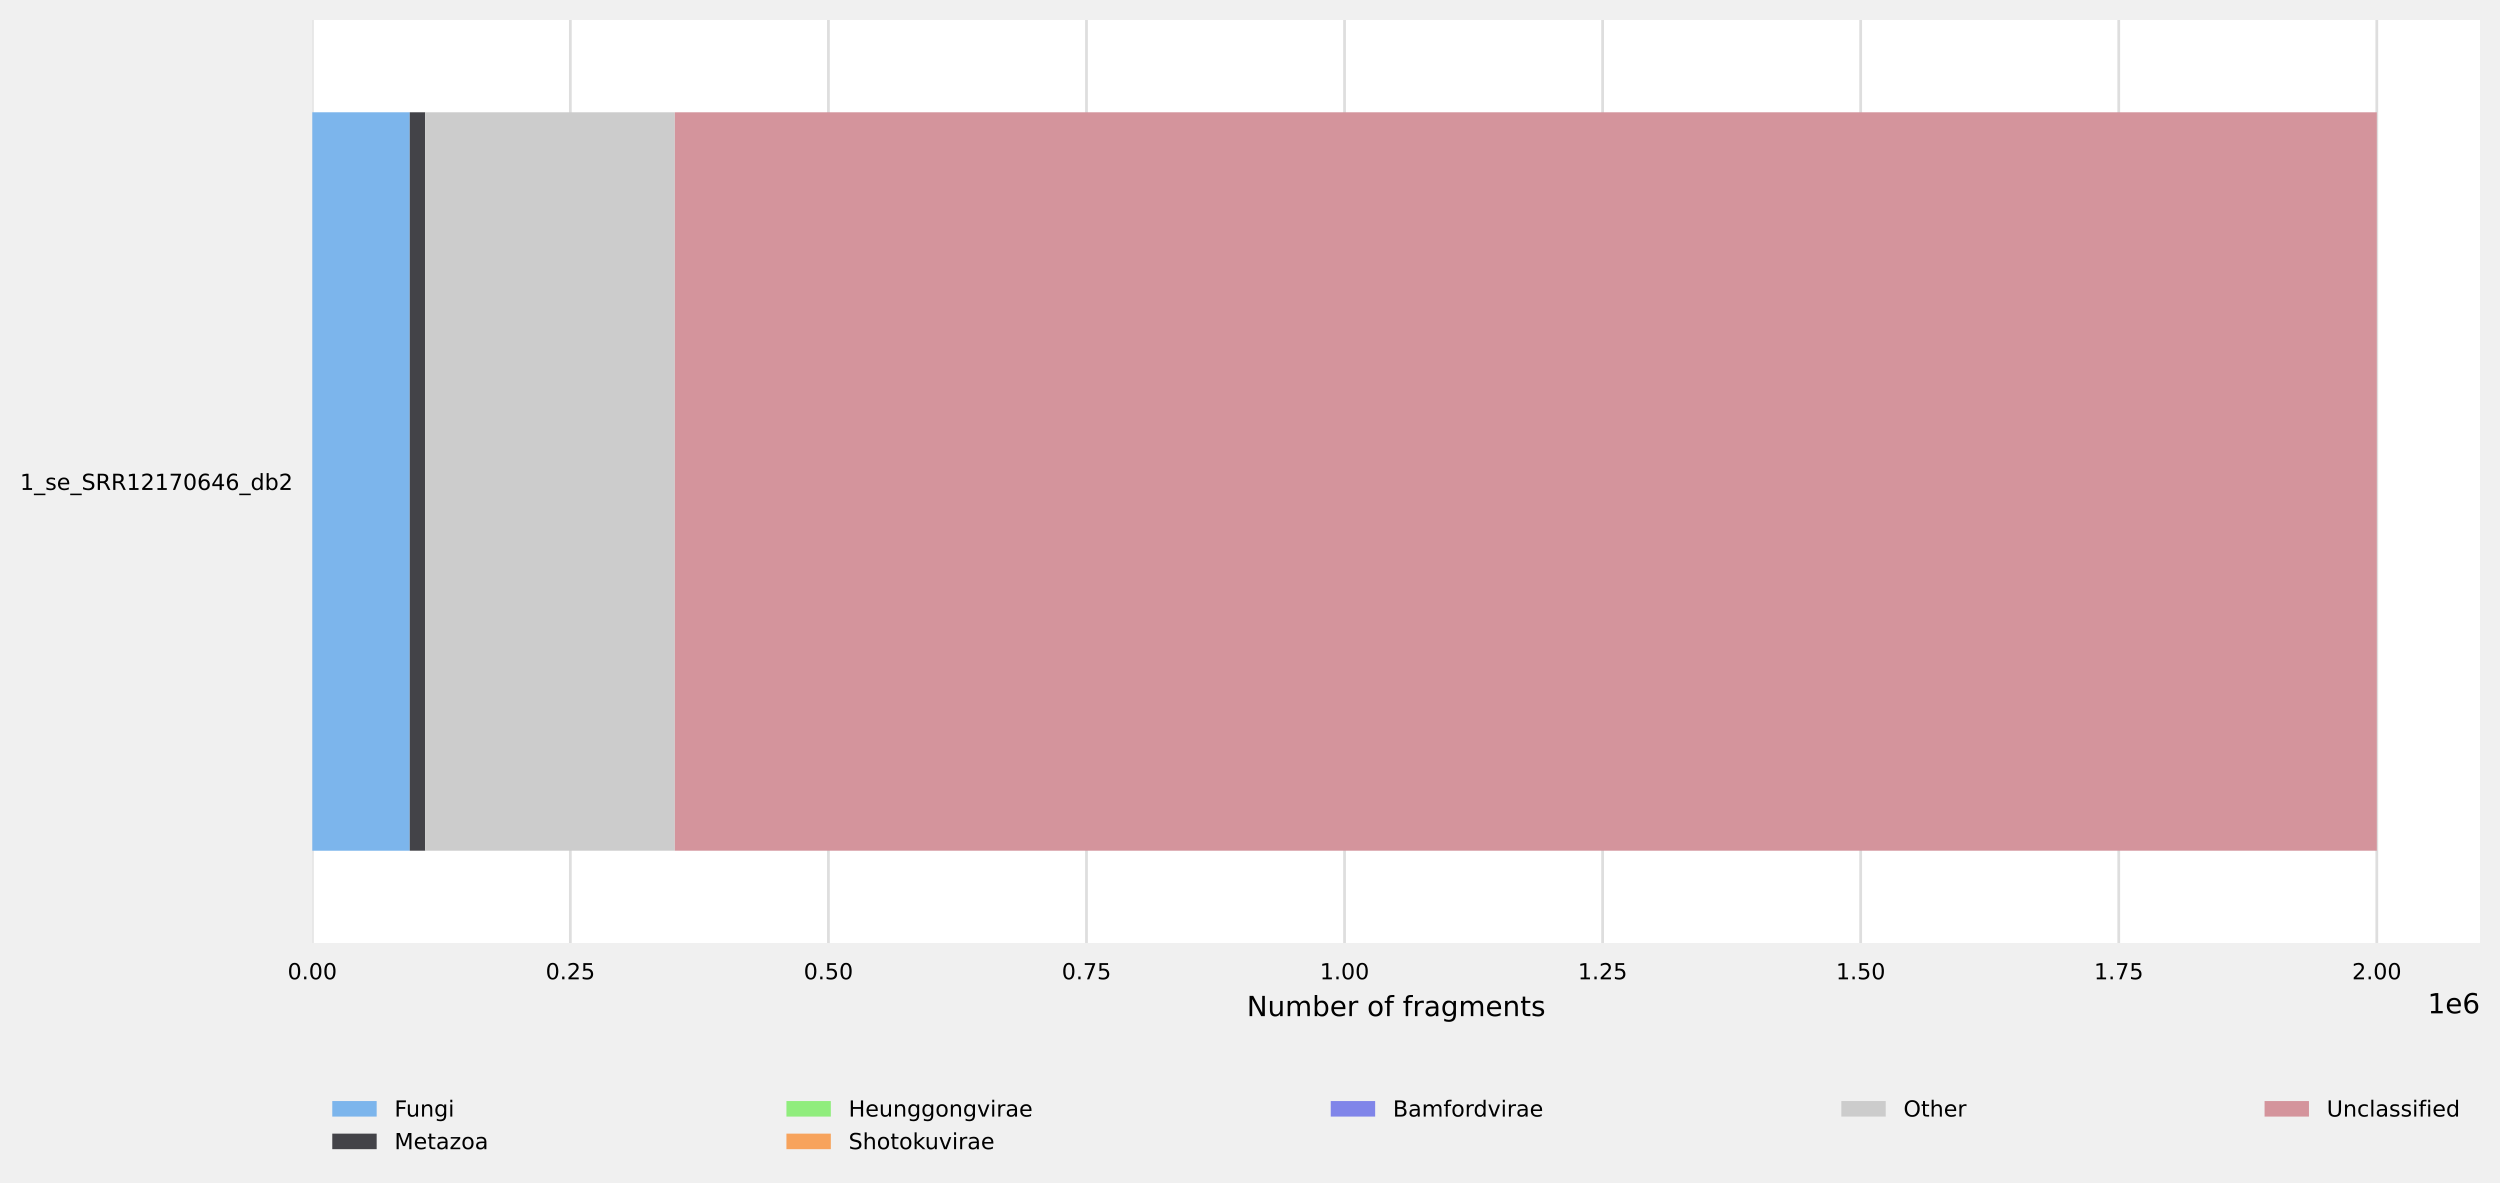
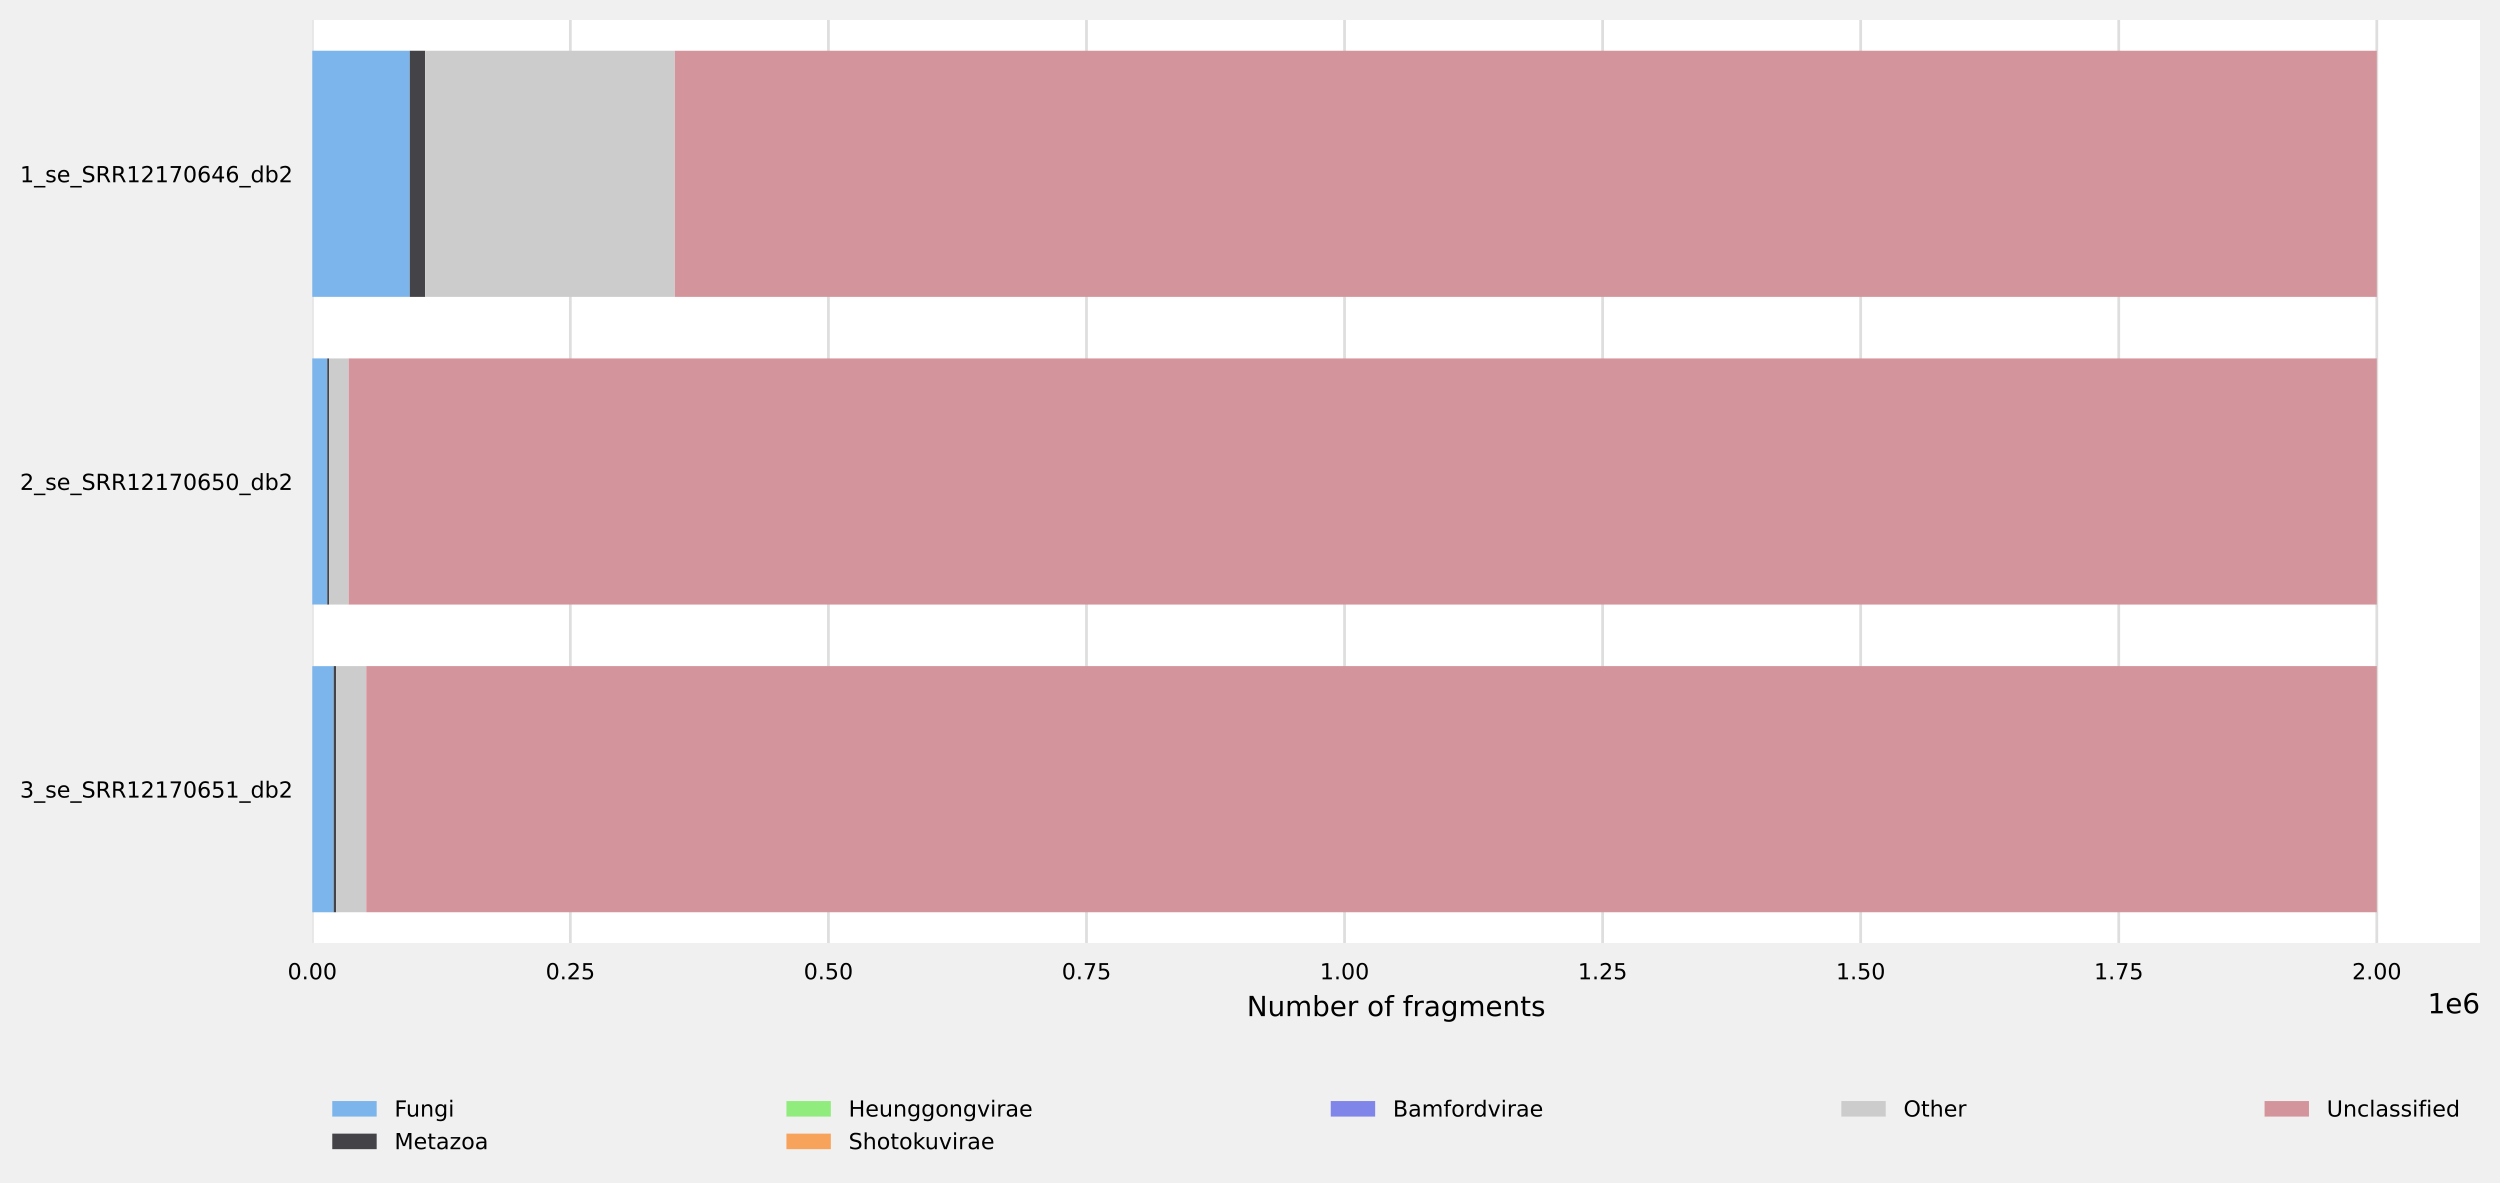
<svg xmlns="http://www.w3.org/2000/svg" xmlns:xlink="http://www.w3.org/1999/xlink" width="900.944pt" height="426.2pt" viewBox="0 0 900.944 426.2" version="1.1">
  <defs>
    <style type="text/css">*{stroke-linejoin: round; stroke-linecap: butt}</style>
  </defs>
  <g id="figure_1">
    <g id="axes_1">
      <g id="patch_1">
        <path d="M 112.544 339.84  L 893.744 339.84  L 893.744 7.2  L 112.544 7.2  z " style="fill: #ffffff" />
      </g>
      <g id="matplotlib.axis_1">
        <g id="xtick_1">
          <g id="line2d_1">
-             <path d="M 112.544 339.84  L 112.544 7.2  " clip-path="url(#p4b9bb2424e)" style="fill: none; stroke: #dedede; stroke-linecap: square" />
+             <path d="M 112.544 339.84  L 112.544 7.2  " clip-path="url(#pb748a7ab0c)" style="fill: none; stroke: #dedede; stroke-linecap: square" />
          </g>
          <g id="text_1">
            <g transform="translate(103.6375 352.9187) scale(0.08 -0.08)">
              <defs>
                <path id="DejaVuSans-30" d="M 2034 4250  Q 1547 4250 1301 3770  Q 1056 3291 1056 2328  Q 1056 1369 1301 889  Q 1547 409 2034 409  Q 2525 409 2770 889  Q 3016 1369 3016 2328  Q 3016 3291 2770 3770  Q 2525 4250 2034 4250  z M 2034 4750  Q 2819 4750 3233 4129  Q 3647 3509 3647 2328  Q 3647 1150 3233 529  Q 2819 -91 2034 -91  Q 1250 -91 836 529  Q 422 1150 422 2328  Q 422 3509 836 4129  Q 1250 4750 2034 4750  z " transform="scale(0.015625)" />
                <path id="DejaVuSans-2e" d="M 684 794  L 1344 794  L 1344 0  L 684 0  L 684 794  z " transform="scale(0.015625)" />
              </defs>
              <use xlink:href="#DejaVuSans-30" />
              <use xlink:href="#DejaVuSans-2e" x="63.623" />
              <use xlink:href="#DejaVuSans-30" x="95.41" />
              <use xlink:href="#DejaVuSans-30" x="159.033" />
            </g>
          </g>
        </g>
        <g id="xtick_2">
          <g id="line2d_2">
-             <path d="M 205.544 339.84  L 205.544 7.2  " clip-path="url(#p4b9bb2424e)" style="fill: none; stroke: #dedede; stroke-linecap: square" />
+             <path d="M 205.544 339.84  L 205.544 7.2  " clip-path="url(#pb748a7ab0c)" style="fill: none; stroke: #dedede; stroke-linecap: square" />
          </g>
          <g id="text_2">
            <g transform="translate(196.6375 352.9187) scale(0.08 -0.08)">
              <defs>
                <path id="DejaVuSans-32" d="M 1228 531  L 3431 531  L 3431 0  L 469 0  L 469 531  Q 828 903 1448 1529  Q 2069 2156 2228 2338  Q 2531 2678 2651 2914  Q 2772 3150 2772 3378  Q 2772 3750 2511 3984  Q 2250 4219 1831 4219  Q 1534 4219 1204 4116  Q 875 4013 500 3803  L 500 4441  Q 881 4594 1212 4672  Q 1544 4750 1819 4750  Q 2544 4750 2975 4387  Q 3406 4025 3406 3419  Q 3406 3131 3298 2873  Q 3191 2616 2906 2266  Q 2828 2175 2409 1742  Q 1991 1309 1228 531  z " transform="scale(0.015625)" />
                <path id="DejaVuSans-35" d="M 691 4666  L 3169 4666  L 3169 4134  L 1269 4134  L 1269 2991  Q 1406 3038 1543 3061  Q 1681 3084 1819 3084  Q 2600 3084 3056 2656  Q 3513 2228 3513 1497  Q 3513 744 3044 326  Q 2575 -91 1722 -91  Q 1428 -91 1123 -41  Q 819 9 494 109  L 494 744  Q 775 591 1075 516  Q 1375 441 1709 441  Q 2250 441 2565 725  Q 2881 1009 2881 1497  Q 2881 1984 2565 2268  Q 2250 2553 1709 2553  Q 1456 2553 1204 2497  Q 953 2441 691 2322  L 691 4666  z " transform="scale(0.015625)" />
              </defs>
              <use xlink:href="#DejaVuSans-30" />
              <use xlink:href="#DejaVuSans-2e" x="63.623" />
              <use xlink:href="#DejaVuSans-32" x="95.41" />
              <use xlink:href="#DejaVuSans-35" x="159.033" />
            </g>
          </g>
        </g>
        <g id="xtick_3">
          <g id="line2d_3">
-             <path d="M 298.544 339.84  L 298.544 7.2  " clip-path="url(#p4b9bb2424e)" style="fill: none; stroke: #dedede; stroke-linecap: square" />
+             <path d="M 298.544 339.84  L 298.544 7.2  " clip-path="url(#pb748a7ab0c)" style="fill: none; stroke: #dedede; stroke-linecap: square" />
          </g>
          <g id="text_3">
            <g transform="translate(289.6375 352.9187) scale(0.08 -0.08)">
              <use xlink:href="#DejaVuSans-30" />
              <use xlink:href="#DejaVuSans-2e" x="63.623" />
              <use xlink:href="#DejaVuSans-35" x="95.41" />
              <use xlink:href="#DejaVuSans-30" x="159.033" />
            </g>
          </g>
        </g>
        <g id="xtick_4">
          <g id="line2d_4">
-             <path d="M 391.544 339.84  L 391.544 7.2  " clip-path="url(#p4b9bb2424e)" style="fill: none; stroke: #dedede; stroke-linecap: square" />
+             <path d="M 391.544 339.84  L 391.544 7.2  " clip-path="url(#pb748a7ab0c)" style="fill: none; stroke: #dedede; stroke-linecap: square" />
          </g>
          <g id="text_4">
            <g transform="translate(382.6375 352.9187) scale(0.08 -0.08)">
              <defs>
                <path id="DejaVuSans-37" d="M 525 4666  L 3525 4666  L 3525 4397  L 1831 0  L 1172 0  L 2766 4134  L 525 4134  L 525 4666  z " transform="scale(0.015625)" />
              </defs>
              <use xlink:href="#DejaVuSans-30" />
              <use xlink:href="#DejaVuSans-2e" x="63.623" />
              <use xlink:href="#DejaVuSans-37" x="95.41" />
              <use xlink:href="#DejaVuSans-35" x="159.033" />
            </g>
          </g>
        </g>
        <g id="xtick_5">
          <g id="line2d_5">
-             <path d="M 484.544 339.84  L 484.544 7.2  " clip-path="url(#p4b9bb2424e)" style="fill: none; stroke: #dedede; stroke-linecap: square" />
+             <path d="M 484.544 339.84  L 484.544 7.2  " clip-path="url(#pb748a7ab0c)" style="fill: none; stroke: #dedede; stroke-linecap: square" />
          </g>
          <g id="text_5">
            <g transform="translate(475.6375 352.9187) scale(0.08 -0.08)">
              <defs>
                <path id="DejaVuSans-31" d="M 794 531  L 1825 531  L 1825 4091  L 703 3866  L 703 4441  L 1819 4666  L 2450 4666  L 2450 531  L 3481 531  L 3481 0  L 794 0  L 794 531  z " transform="scale(0.015625)" />
              </defs>
              <use xlink:href="#DejaVuSans-31" />
              <use xlink:href="#DejaVuSans-2e" x="63.623" />
              <use xlink:href="#DejaVuSans-30" x="95.41" />
              <use xlink:href="#DejaVuSans-30" x="159.033" />
            </g>
          </g>
        </g>
        <g id="xtick_6">
          <g id="line2d_6">
-             <path d="M 577.544 339.84  L 577.544 7.2  " clip-path="url(#p4b9bb2424e)" style="fill: none; stroke: #dedede; stroke-linecap: square" />
+             <path d="M 577.544 339.84  L 577.544 7.2  " clip-path="url(#pb748a7ab0c)" style="fill: none; stroke: #dedede; stroke-linecap: square" />
          </g>
          <g id="text_6">
            <g transform="translate(568.6375 352.9187) scale(0.08 -0.08)">
              <use xlink:href="#DejaVuSans-31" />
              <use xlink:href="#DejaVuSans-2e" x="63.623" />
              <use xlink:href="#DejaVuSans-32" x="95.41" />
              <use xlink:href="#DejaVuSans-35" x="159.033" />
            </g>
          </g>
        </g>
        <g id="xtick_7">
          <g id="line2d_7">
-             <path d="M 670.544 339.84  L 670.544 7.2  " clip-path="url(#p4b9bb2424e)" style="fill: none; stroke: #dedede; stroke-linecap: square" />
+             <path d="M 670.544 339.84  L 670.544 7.2  " clip-path="url(#pb748a7ab0c)" style="fill: none; stroke: #dedede; stroke-linecap: square" />
          </g>
          <g id="text_7">
            <g transform="translate(661.6375 352.9187) scale(0.08 -0.08)">
              <use xlink:href="#DejaVuSans-31" />
              <use xlink:href="#DejaVuSans-2e" x="63.623" />
              <use xlink:href="#DejaVuSans-35" x="95.41" />
              <use xlink:href="#DejaVuSans-30" x="159.033" />
            </g>
          </g>
        </g>
        <g id="xtick_8">
          <g id="line2d_8">
-             <path d="M 763.544 339.84  L 763.544 7.2  " clip-path="url(#p4b9bb2424e)" style="fill: none; stroke: #dedede; stroke-linecap: square" />
+             <path d="M 763.544 339.84  L 763.544 7.2  " clip-path="url(#pb748a7ab0c)" style="fill: none; stroke: #dedede; stroke-linecap: square" />
          </g>
          <g id="text_8">
            <g transform="translate(754.6375 352.9187) scale(0.08 -0.08)">
              <use xlink:href="#DejaVuSans-31" />
              <use xlink:href="#DejaVuSans-2e" x="63.623" />
              <use xlink:href="#DejaVuSans-37" x="95.41" />
              <use xlink:href="#DejaVuSans-35" x="159.033" />
            </g>
          </g>
        </g>
        <g id="xtick_9">
          <g id="line2d_9">
-             <path d="M 856.544 339.84  L 856.544 7.2  " clip-path="url(#p4b9bb2424e)" style="fill: none; stroke: #dedede; stroke-linecap: square" />
+             <path d="M 856.544 339.84  L 856.544 7.2  " clip-path="url(#pb748a7ab0c)" style="fill: none; stroke: #dedede; stroke-linecap: square" />
          </g>
          <g id="text_9">
            <g transform="translate(847.6375 352.9187) scale(0.08 -0.08)">
              <use xlink:href="#DejaVuSans-32" />
              <use xlink:href="#DejaVuSans-2e" x="63.623" />
              <use xlink:href="#DejaVuSans-30" x="95.41" />
              <use xlink:href="#DejaVuSans-30" x="159.033" />
            </g>
          </g>
        </g>
        <g id="text_10">
          <g transform="translate(449.3258 366.1809) scale(0.1 -0.1)">
            <defs>
              <path id="DejaVuSans-4e" d="M 628 4666  L 1478 4666  L 3547 763  L 3547 4666  L 4159 4666  L 4159 0  L 3309 0  L 1241 3903  L 1241 0  L 628 0  L 628 4666  z " transform="scale(0.015625)" />
              <path id="DejaVuSans-75" d="M 544 1381  L 544 3500  L 1119 3500  L 1119 1403  Q 1119 906 1312 657  Q 1506 409 1894 409  Q 2359 409 2629 706  Q 2900 1003 2900 1516  L 2900 3500  L 3475 3500  L 3475 0  L 2900 0  L 2900 538  Q 2691 219 2414 64  Q 2138 -91 1772 -91  Q 1169 -91 856 284  Q 544 659 544 1381  z M 1991 3584  L 1991 3584  z " transform="scale(0.015625)" />
              <path id="DejaVuSans-6d" d="M 3328 2828  Q 3544 3216 3844 3400  Q 4144 3584 4550 3584  Q 5097 3584 5394 3201  Q 5691 2819 5691 2113  L 5691 0  L 5113 0  L 5113 2094  Q 5113 2597 4934 2840  Q 4756 3084 4391 3084  Q 3944 3084 3684 2787  Q 3425 2491 3425 1978  L 3425 0  L 2847 0  L 2847 2094  Q 2847 2600 2669 2842  Q 2491 3084 2119 3084  Q 1678 3084 1418 2786  Q 1159 2488 1159 1978  L 1159 0  L 581 0  L 581 3500  L 1159 3500  L 1159 2956  Q 1356 3278 1631 3431  Q 1906 3584 2284 3584  Q 2666 3584 2933 3390  Q 3200 3197 3328 2828  z " transform="scale(0.015625)" />
              <path id="DejaVuSans-62" d="M 3116 1747  Q 3116 2381 2855 2742  Q 2594 3103 2138 3103  Q 1681 3103 1420 2742  Q 1159 2381 1159 1747  Q 1159 1113 1420 752  Q 1681 391 2138 391  Q 2594 391 2855 752  Q 3116 1113 3116 1747  z M 1159 2969  Q 1341 3281 1617 3432  Q 1894 3584 2278 3584  Q 2916 3584 3314 3078  Q 3713 2572 3713 1747  Q 3713 922 3314 415  Q 2916 -91 2278 -91  Q 1894 -91 1617 61  Q 1341 213 1159 525  L 1159 0  L 581 0  L 581 4863  L 1159 4863  L 1159 2969  z " transform="scale(0.015625)" />
              <path id="DejaVuSans-65" d="M 3597 1894  L 3597 1613  L 953 1613  Q 991 1019 1311 708  Q 1631 397 2203 397  Q 2534 397 2845 478  Q 3156 559 3463 722  L 3463 178  Q 3153 47 2828 -22  Q 2503 -91 2169 -91  Q 1331 -91 842 396  Q 353 884 353 1716  Q 353 2575 817 3079  Q 1281 3584 2069 3584  Q 2775 3584 3186 3129  Q 3597 2675 3597 1894  z M 3022 2063  Q 3016 2534 2758 2815  Q 2500 3097 2075 3097  Q 1594 3097 1305 2825  Q 1016 2553 972 2059  L 3022 2063  z " transform="scale(0.015625)" />
              <path id="DejaVuSans-72" d="M 2631 2963  Q 2534 3019 2420 3045  Q 2306 3072 2169 3072  Q 1681 3072 1420 2755  Q 1159 2438 1159 1844  L 1159 0  L 581 0  L 581 3500  L 1159 3500  L 1159 2956  Q 1341 3275 1631 3429  Q 1922 3584 2338 3584  Q 2397 3584 2469 3576  Q 2541 3569 2628 3553  L 2631 2963  z " transform="scale(0.015625)" />
              <path id="DejaVuSans-20" transform="scale(0.015625)" />
              <path id="DejaVuSans-6f" d="M 1959 3097  Q 1497 3097 1228 2736  Q 959 2375 959 1747  Q 959 1119 1226 758  Q 1494 397 1959 397  Q 2419 397 2687 759  Q 2956 1122 2956 1747  Q 2956 2369 2687 2733  Q 2419 3097 1959 3097  z M 1959 3584  Q 2709 3584 3137 3096  Q 3566 2609 3566 1747  Q 3566 888 3137 398  Q 2709 -91 1959 -91  Q 1206 -91 779 398  Q 353 888 353 1747  Q 353 2609 779 3096  Q 1206 3584 1959 3584  z " transform="scale(0.015625)" />
              <path id="DejaVuSans-66" d="M 2375 4863  L 2375 4384  L 1825 4384  Q 1516 4384 1395 4259  Q 1275 4134 1275 3809  L 1275 3500  L 2222 3500  L 2222 3053  L 1275 3053  L 1275 0  L 697 0  L 697 3053  L 147 3053  L 147 3500  L 697 3500  L 697 3744  Q 697 4328 969 4595  Q 1241 4863 1831 4863  L 2375 4863  z " transform="scale(0.015625)" />
              <path id="DejaVuSans-61" d="M 2194 1759  Q 1497 1759 1228 1600  Q 959 1441 959 1056  Q 959 750 1161 570  Q 1363 391 1709 391  Q 2188 391 2477 730  Q 2766 1069 2766 1631  L 2766 1759  L 2194 1759  z M 3341 1997  L 3341 0  L 2766 0  L 2766 531  Q 2569 213 2275 61  Q 1981 -91 1556 -91  Q 1019 -91 701 211  Q 384 513 384 1019  Q 384 1609 779 1909  Q 1175 2209 1959 2209  L 2766 2209  L 2766 2266  Q 2766 2663 2505 2880  Q 2244 3097 1772 3097  Q 1472 3097 1187 3025  Q 903 2953 641 2809  L 641 3341  Q 956 3463 1253 3523  Q 1550 3584 1831 3584  Q 2591 3584 2966 3190  Q 3341 2797 3341 1997  z " transform="scale(0.015625)" />
              <path id="DejaVuSans-67" d="M 2906 1791  Q 2906 2416 2648 2759  Q 2391 3103 1925 3103  Q 1463 3103 1205 2759  Q 947 2416 947 1791  Q 947 1169 1205 825  Q 1463 481 1925 481  Q 2391 481 2648 825  Q 2906 1169 2906 1791  z M 3481 434  Q 3481 -459 3084 -895  Q 2688 -1331 1869 -1331  Q 1566 -1331 1297 -1286  Q 1028 -1241 775 -1147  L 775 -588  Q 1028 -725 1275 -790  Q 1522 -856 1778 -856  Q 2344 -856 2625 -561  Q 2906 -266 2906 331  L 2906 616  Q 2728 306 2450 153  Q 2172 0 1784 0  Q 1141 0 747 490  Q 353 981 353 1791  Q 353 2603 747 3093  Q 1141 3584 1784 3584  Q 2172 3584 2450 3431  Q 2728 3278 2906 2969  L 2906 3500  L 3481 3500  L 3481 434  z " transform="scale(0.015625)" />
              <path id="DejaVuSans-6e" d="M 3513 2113  L 3513 0  L 2938 0  L 2938 2094  Q 2938 2591 2744 2837  Q 2550 3084 2163 3084  Q 1697 3084 1428 2787  Q 1159 2491 1159 1978  L 1159 0  L 581 0  L 581 3500  L 1159 3500  L 1159 2956  Q 1366 3272 1645 3428  Q 1925 3584 2291 3584  Q 2894 3584 3203 3211  Q 3513 2838 3513 2113  z " transform="scale(0.015625)" />
              <path id="DejaVuSans-74" d="M 1172 4494  L 1172 3500  L 2356 3500  L 2356 3053  L 1172 3053  L 1172 1153  Q 1172 725 1289 603  Q 1406 481 1766 481  L 2356 481  L 2356 0  L 1766 0  Q 1100 0 847 248  Q 594 497 594 1153  L 594 3053  L 172 3053  L 172 3500  L 594 3500  L 594 4494  L 1172 4494  z " transform="scale(0.015625)" />
              <path id="DejaVuSans-73" d="M 2834 3397  L 2834 2853  Q 2591 2978 2328 3040  Q 2066 3103 1784 3103  Q 1356 3103 1142 2972  Q 928 2841 928 2578  Q 928 2378 1081 2264  Q 1234 2150 1697 2047  L 1894 2003  Q 2506 1872 2764 1633  Q 3022 1394 3022 966  Q 3022 478 2636 193  Q 2250 -91 1575 -91  Q 1294 -91 989 -36  Q 684 19 347 128  L 347 722  Q 666 556 975 473  Q 1284 391 1588 391  Q 1994 391 2212 530  Q 2431 669 2431 922  Q 2431 1156 2273 1281  Q 2116 1406 1581 1522  L 1381 1569  Q 847 1681 609 1914  Q 372 2147 372 2553  Q 372 3047 722 3315  Q 1072 3584 1716 3584  Q 2034 3584 2315 3537  Q 2597 3491 2834 3397  z " transform="scale(0.015625)" />
            </defs>
            <use xlink:href="#DejaVuSans-4e" />
            <use xlink:href="#DejaVuSans-75" x="74.805" />
            <use xlink:href="#DejaVuSans-6d" x="138.184" />
            <use xlink:href="#DejaVuSans-62" x="235.596" />
            <use xlink:href="#DejaVuSans-65" x="299.072" />
            <use xlink:href="#DejaVuSans-72" x="360.596" />
            <use xlink:href="#DejaVuSans-20" x="401.709" />
            <use xlink:href="#DejaVuSans-6f" x="433.496" />
            <use xlink:href="#DejaVuSans-66" x="494.678" />
            <use xlink:href="#DejaVuSans-20" x="529.883" />
            <use xlink:href="#DejaVuSans-66" x="561.67" />
            <use xlink:href="#DejaVuSans-72" x="596.875" />
            <use xlink:href="#DejaVuSans-61" x="637.988" />
            <use xlink:href="#DejaVuSans-67" x="699.268" />
            <use xlink:href="#DejaVuSans-6d" x="762.744" />
            <use xlink:href="#DejaVuSans-65" x="860.156" />
            <use xlink:href="#DejaVuSans-6e" x="921.68" />
            <use xlink:href="#DejaVuSans-74" x="985.059" />
            <use xlink:href="#DejaVuSans-73" x="1024.268" />
          </g>
        </g>
        <g id="text_11">
          <g transform="translate(874.8656 365.1809) scale(0.1 -0.1)">
            <defs>
              <path id="DejaVuSans-36" d="M 2113 2584  Q 1688 2584 1439 2293  Q 1191 2003 1191 1497  Q 1191 994 1439 701  Q 1688 409 2113 409  Q 2538 409 2786 701  Q 3034 994 3034 1497  Q 3034 2003 2786 2293  Q 2538 2584 2113 2584  z M 3366 4563  L 3366 3988  Q 3128 4100 2886 4159  Q 2644 4219 2406 4219  Q 1781 4219 1451 3797  Q 1122 3375 1075 2522  Q 1259 2794 1537 2939  Q 1816 3084 2150 3084  Q 2853 3084 3261 2657  Q 3669 2231 3669 1497  Q 3669 778 3244 343  Q 2819 -91 2113 -91  Q 1303 -91 875 529  Q 447 1150 447 2328  Q 447 3434 972 4092  Q 1497 4750 2381 4750  Q 2619 4750 2861 4703  Q 3103 4656 3366 4563  z " transform="scale(0.015625)" />
            </defs>
            <use xlink:href="#DejaVuSans-31" />
            <use xlink:href="#DejaVuSans-65" x="63.623" />
            <use xlink:href="#DejaVuSans-36" x="125.146" />
          </g>
        </g>
      </g>
      <g id="matplotlib.axis_2">
        <g id="ytick_1">
          <g id="text_12">
-             <g transform="translate(7.2 176.5594) scale(0.08 -0.08)">
+             <g transform="translate(7.2 65.67937) scale(0.08 -0.08)">
              <defs>
                <path id="DejaVuSans-5f" d="M 3263 -1063  L 3263 -1509  L -63 -1509  L -63 -1063  L 3263 -1063  z " transform="scale(0.015625)" />
                <path id="DejaVuSans-53" d="M 3425 4513  L 3425 3897  Q 3066 4069 2747 4153  Q 2428 4238 2131 4238  Q 1616 4238 1336 4038  Q 1056 3838 1056 3469  Q 1056 3159 1242 3001  Q 1428 2844 1947 2747  L 2328 2669  Q 3034 2534 3370 2195  Q 3706 1856 3706 1288  Q 3706 609 3251 259  Q 2797 -91 1919 -91  Q 1588 -91 1214 -16  Q 841 59 441 206  L 441 856  Q 825 641 1194 531  Q 1563 422 1919 422  Q 2459 422 2753 634  Q 3047 847 3047 1241  Q 3047 1584 2836 1778  Q 2625 1972 2144 2069  L 1759 2144  Q 1053 2284 737 2584  Q 422 2884 422 3419  Q 422 4038 858 4394  Q 1294 4750 2059 4750  Q 2388 4750 2728 4690  Q 3069 4631 3425 4513  z " transform="scale(0.015625)" />
                <path id="DejaVuSans-52" d="M 2841 2188  Q 3044 2119 3236 1894  Q 3428 1669 3622 1275  L 4263 0  L 3584 0  L 2988 1197  Q 2756 1666 2539 1819  Q 2322 1972 1947 1972  L 1259 1972  L 1259 0  L 628 0  L 628 4666  L 2053 4666  Q 2853 4666 3247 4331  Q 3641 3997 3641 3322  Q 3641 2881 3436 2590  Q 3231 2300 2841 2188  z M 1259 4147  L 1259 2491  L 2053 2491  Q 2509 2491 2742 2702  Q 2975 2913 2975 3322  Q 2975 3731 2742 3939  Q 2509 4147 2053 4147  L 1259 4147  z " transform="scale(0.015625)" />
                <path id="DejaVuSans-34" d="M 2419 4116  L 825 1625  L 2419 1625  L 2419 4116  z M 2253 4666  L 3047 4666  L 3047 1625  L 3713 1625  L 3713 1100  L 3047 1100  L 3047 0  L 2419 0  L 2419 1100  L 313 1100  L 313 1709  L 2253 4666  z " transform="scale(0.015625)" />
                <path id="DejaVuSans-64" d="M 2906 2969  L 2906 4863  L 3481 4863  L 3481 0  L 2906 0  L 2906 525  Q 2725 213 2448 61  Q 2172 -91 1784 -91  Q 1150 -91 751 415  Q 353 922 353 1747  Q 353 2572 751 3078  Q 1150 3584 1784 3584  Q 2172 3584 2448 3432  Q 2725 3281 2906 2969  z M 947 1747  Q 947 1113 1208 752  Q 1469 391 1925 391  Q 2381 391 2643 752  Q 2906 1113 2906 1747  Q 2906 2381 2643 2742  Q 2381 3103 1925 3103  Q 1469 3103 1208 2742  Q 947 2381 947 1747  z " transform="scale(0.015625)" />
              </defs>
              <use xlink:href="#DejaVuSans-31" />
              <use xlink:href="#DejaVuSans-5f" x="63.623" />
              <use xlink:href="#DejaVuSans-73" x="113.623" />
              <use xlink:href="#DejaVuSans-65" x="165.723" />
              <use xlink:href="#DejaVuSans-5f" x="227.246" />
              <use xlink:href="#DejaVuSans-53" x="277.246" />
              <use xlink:href="#DejaVuSans-52" x="340.723" />
              <use xlink:href="#DejaVuSans-52" x="410.205" />
              <use xlink:href="#DejaVuSans-31" x="479.688" />
              <use xlink:href="#DejaVuSans-32" x="543.311" />
              <use xlink:href="#DejaVuSans-31" x="606.934" />
              <use xlink:href="#DejaVuSans-37" x="670.557" />
              <use xlink:href="#DejaVuSans-30" x="734.18" />
              <use xlink:href="#DejaVuSans-36" x="797.803" />
              <use xlink:href="#DejaVuSans-34" x="861.426" />
              <use xlink:href="#DejaVuSans-36" x="925.049" />
              <use xlink:href="#DejaVuSans-5f" x="988.672" />
              <use xlink:href="#DejaVuSans-64" x="1038.672" />
              <use xlink:href="#DejaVuSans-62" x="1102.148" />
              <use xlink:href="#DejaVuSans-32" x="1165.625" />
            </g>
          </g>
        </g>
+         <g id="ytick_2">
+           <g id="text_13">
+             <g transform="translate(7.2 176.5594) scale(0.08 -0.08)">
+               <use xlink:href="#DejaVuSans-32" />
+               <use xlink:href="#DejaVuSans-5f" x="63.623" />
+               <use xlink:href="#DejaVuSans-73" x="113.623" />
+               <use xlink:href="#DejaVuSans-65" x="165.723" />
+               <use xlink:href="#DejaVuSans-5f" x="227.246" />
+               <use xlink:href="#DejaVuSans-53" x="277.246" />
+               <use xlink:href="#DejaVuSans-52" x="340.723" />
+               <use xlink:href="#DejaVuSans-52" x="410.205" />
+               <use xlink:href="#DejaVuSans-31" x="479.688" />
+               <use xlink:href="#DejaVuSans-32" x="543.311" />
+               <use xlink:href="#DejaVuSans-31" x="606.934" />
+               <use xlink:href="#DejaVuSans-37" x="670.557" />
+               <use xlink:href="#DejaVuSans-30" x="734.18" />
+               <use xlink:href="#DejaVuSans-36" x="797.803" />
+               <use xlink:href="#DejaVuSans-35" x="861.426" />
+               <use xlink:href="#DejaVuSans-30" x="925.049" />
+               <use xlink:href="#DejaVuSans-5f" x="988.672" />
+               <use xlink:href="#DejaVuSans-64" x="1038.672" />
+               <use xlink:href="#DejaVuSans-62" x="1102.148" />
+               <use xlink:href="#DejaVuSans-32" x="1165.625" />
+             </g>
+           </g>
+         </g>
+         <g id="ytick_3">
+           <g id="text_14">
+             <g transform="translate(7.2 287.4394) scale(0.08 -0.08)">
+               <defs>
+                 <path id="DejaVuSans-33" d="M 2597 2516  Q 3050 2419 3304 2112  Q 3559 1806 3559 1356  Q 3559 666 3084 287  Q 2609 -91 1734 -91  Q 1441 -91 1130 -33  Q 819 25 488 141  L 488 750  Q 750 597 1062 519  Q 1375 441 1716 441  Q 2309 441 2620 675  Q 2931 909 2931 1356  Q 2931 1769 2642 2001  Q 2353 2234 1838 2234  L 1294 2234  L 1294 2753  L 1863 2753  Q 2328 2753 2575 2939  Q 2822 3125 2822 3475  Q 2822 3834 2567 4026  Q 2313 4219 1838 4219  Q 1578 4219 1281 4162  Q 984 4106 628 3988  L 628 4550  Q 988 4650 1302 4700  Q 1616 4750 1894 4750  Q 2613 4750 3031 4423  Q 3450 4097 3450 3541  Q 3450 3153 3228 2886  Q 3006 2619 2597 2516  z " transform="scale(0.015625)" />
+               </defs>
+               <use xlink:href="#DejaVuSans-33" />
+               <use xlink:href="#DejaVuSans-5f" x="63.623" />
+               <use xlink:href="#DejaVuSans-73" x="113.623" />
+               <use xlink:href="#DejaVuSans-65" x="165.723" />
+               <use xlink:href="#DejaVuSans-5f" x="227.246" />
+               <use xlink:href="#DejaVuSans-53" x="277.246" />
+               <use xlink:href="#DejaVuSans-52" x="340.723" />
+               <use xlink:href="#DejaVuSans-52" x="410.205" />
+               <use xlink:href="#DejaVuSans-31" x="479.688" />
+               <use xlink:href="#DejaVuSans-32" x="543.311" />
+               <use xlink:href="#DejaVuSans-31" x="606.934" />
+               <use xlink:href="#DejaVuSans-37" x="670.557" />
+               <use xlink:href="#DejaVuSans-30" x="734.18" />
+               <use xlink:href="#DejaVuSans-36" x="797.803" />
+               <use xlink:href="#DejaVuSans-35" x="861.426" />
+               <use xlink:href="#DejaVuSans-31" x="925.049" />
+               <use xlink:href="#DejaVuSans-5f" x="988.672" />
+               <use xlink:href="#DejaVuSans-64" x="1038.672" />
+               <use xlink:href="#DejaVuSans-62" x="1102.148" />
+               <use xlink:href="#DejaVuSans-32" x="1165.625" />
+             </g>
+           </g>
+         </g>
      </g>
      <g id="patch_2">
-         <path d="M 112.544 40.464  L 147.664 40.464  L 147.664 306.576  L 112.544 306.576  z " clip-path="url(#p4b9bb2424e)" style="fill: #7cb5ec" />
+         <path d="M 112.544 18.288  L 147.664 18.288  L 147.664 106.992  L 112.544 106.992  z " clip-path="url(#pb748a7ab0c)" style="fill: #7cb5ec" />
      </g>
      <g id="patch_3">
-         <path d="M 147.664 40.464  L 153.215 40.464  L 153.215 306.576  L 147.664 306.576  z " clip-path="url(#p4b9bb2424e)" style="fill: #434348" />
+         <path d="M 112.544 129.168  L 117.928 129.168  L 117.928 217.872  L 112.544 217.872  z " clip-path="url(#pb748a7ab0c)" style="fill: #7cb5ec" />
      </g>
      <g id="patch_4">
-         <path d="M 153.215 40.464  L 153.239 40.464  L 153.239 306.576  L 153.215 306.576  z " clip-path="url(#p4b9bb2424e)" style="fill: #90ed7d" />
+         <path d="M 112.544 240.048  L 120.249 240.048  L 120.249 328.752  L 112.544 328.752  z " clip-path="url(#pb748a7ab0c)" style="fill: #7cb5ec" />
      </g>
      <g id="patch_5">
-         <path d="M 153.239 40.464  L 153.242 40.464  L 153.242 306.576  L 153.239 306.576  z " clip-path="url(#p4b9bb2424e)" style="fill: #f7a35c" />
+         <path d="M 147.664 18.288  L 153.215 18.288  L 153.215 106.992  L 147.664 106.992  z " clip-path="url(#pb748a7ab0c)" style="fill: #434348" />
      </g>
      <g id="patch_6">
-         <path d="M 153.242 40.464  L 153.244 40.464  L 153.244 306.576  L 153.242 306.576  z " clip-path="url(#p4b9bb2424e)" style="fill: #8085e9" />
+         <path d="M 117.928 129.168  L 118.584 129.168  L 118.584 217.872  L 117.928 217.872  z " clip-path="url(#pb748a7ab0c)" style="fill: #434348" />
      </g>
      <g id="patch_7">
-         <path d="M 153.244 40.464  L 243.19 40.464  L 243.19 306.576  L 153.244 306.576  z " clip-path="url(#p4b9bb2424e)" style="fill: #cccccc" />
+         <path d="M 120.249 240.048  L 121.167 240.048  L 121.167 328.752  L 120.249 328.752  z " clip-path="url(#pb748a7ab0c)" style="fill: #434348" />
      </g>
      <g id="patch_8">
-         <path d="M 243.19 40.464  L 856.544 40.464  L 856.544 306.576  L 243.19 306.576  z " clip-path="url(#p4b9bb2424e)" style="fill: #d4949c" />
-       </g>
-       <g id="text_13">
+         <path d="M 153.215 18.288  L 153.239 18.288  L 153.239 106.992  L 153.215 106.992  z " clip-path="url(#pb748a7ab0c)" style="fill: #90ed7d" />
+       </g>
+       <g id="patch_9">
+         <path d="M 118.584 129.168  L 118.587 129.168  L 118.587 217.872  L 118.584 217.872  z " clip-path="url(#pb748a7ab0c)" style="fill: #90ed7d" />
+       </g>
+       <g id="patch_10">
+         <path d="M 121.167 240.048  L 121.172 240.048  L 121.172 328.752  L 121.167 328.752  z " clip-path="url(#pb748a7ab0c)" style="fill: #90ed7d" />
+       </g>
+       <g id="patch_11">
+         <path d="M 153.239 18.288  L 153.242 18.288  L 153.242 106.992  L 153.239 106.992  z " clip-path="url(#pb748a7ab0c)" style="fill: #f7a35c" />
+       </g>
+       <g id="patch_12">
+         <path d="M 118.587 129.168  L 118.587 129.168  L 118.587 217.872  L 118.587 217.872  z " clip-path="url(#pb748a7ab0c)" style="fill: #f7a35c" />
+       </g>
+       <g id="patch_13">
+         <path d="M 121.172 240.048  L 121.172 240.048  L 121.172 328.752  L 121.172 328.752  z " clip-path="url(#pb748a7ab0c)" style="fill: #f7a35c" />
+       </g>
+       <g id="patch_14">
+         <path d="M 153.242 18.288  L 153.244 18.288  L 153.244 106.992  L 153.242 106.992  z " clip-path="url(#pb748a7ab0c)" style="fill: #8085e9" />
+       </g>
+       <g id="patch_15">
+         <path d="M 118.587 129.168  L 118.588 129.168  L 118.588 217.872  L 118.587 217.872  z " clip-path="url(#pb748a7ab0c)" style="fill: #8085e9" />
+       </g>
+       <g id="patch_16">
+         <path d="M 121.172 240.048  L 121.173 240.048  L 121.173 328.752  L 121.172 328.752  z " clip-path="url(#pb748a7ab0c)" style="fill: #8085e9" />
+       </g>
+       <g id="patch_17">
+         <path d="M 153.244 18.288  L 243.19 18.288  L 243.19 106.992  L 153.244 106.992  z " clip-path="url(#pb748a7ab0c)" style="fill: #cccccc" />
+       </g>
+       <g id="patch_18">
+         <path d="M 118.588 129.168  L 125.63 129.168  L 125.63 217.872  L 118.588 217.872  z " clip-path="url(#pb748a7ab0c)" style="fill: #cccccc" />
+       </g>
+       <g id="patch_19">
+         <path d="M 121.173 240.048  L 131.991 240.048  L 131.991 328.752  L 121.173 328.752  z " clip-path="url(#pb748a7ab0c)" style="fill: #cccccc" />
+       </g>
+       <g id="patch_20">
+         <path d="M 243.19 18.288  L 856.544 18.288  L 856.544 106.992  L 243.19 106.992  z " clip-path="url(#pb748a7ab0c)" style="fill: #d4949c" />
+       </g>
+       <g id="patch_21">
+         <path d="M 125.63 129.168  L 856.544 129.168  L 856.544 217.872  L 125.63 217.872  z " clip-path="url(#pb748a7ab0c)" style="fill: #d4949c" />
+       </g>
+       <g id="patch_22">
+         <path d="M 131.991 240.048  L 856.544 240.048  L 856.544 328.752  L 131.991 328.752  z " clip-path="url(#pb748a7ab0c)" style="fill: #d4949c" />
+       </g>
+       <g id="text_15">
        <g transform="translate(428.7825 -20.52) scale(0.16 -0.16)">
          <defs>
            <path id="DejaVuSans-4b" d="M 628 4666  L 1259 4666  L 1259 2694  L 3353 4666  L 4166 4666  L 1850 2491  L 4331 0  L 3500 0  L 1259 2247  L 1259 0  L 628 0  L 628 4666  z " transform="scale(0.015625)" />
            <path id="DejaVuSans-6b" d="M 581 4863  L 1159 4863  L 1159 1991  L 2875 3500  L 3609 3500  L 1753 1863  L 3688 0  L 2938 0  L 1159 1709  L 1159 0  L 581 0  L 581 4863  z " transform="scale(0.015625)" />
            <path id="DejaVuSans-3a" d="M 750 794  L 1409 794  L 1409 0  L 750 0  L 750 794  z M 750 3309  L 1409 3309  L 1409 2516  L 750 2516  L 750 3309  z " transform="scale(0.015625)" />
            <path id="DejaVuSans-54" d="M -19 4666  L 3928 4666  L 3928 4134  L 2272 4134  L 2272 0  L 1638 0  L 1638 4134  L -19 4134  L -19 4666  z " transform="scale(0.015625)" />
            <path id="DejaVuSans-70" d="M 1159 525  L 1159 -1331  L 581 -1331  L 581 3500  L 1159 3500  L 1159 2969  Q 1341 3281 1617 3432  Q 1894 3584 2278 3584  Q 2916 3584 3314 3078  Q 3713 2572 3713 1747  Q 3713 922 3314 415  Q 2916 -91 2278 -91  Q 1894 -91 1617 61  Q 1341 213 1159 525  z M 3116 1747  Q 3116 2381 2855 2742  Q 2594 3103 2138 3103  Q 1681 3103 1420 2742  Q 1159 2381 1159 1747  Q 1159 1113 1420 752  Q 1681 391 2138 391  Q 2594 391 2855 752  Q 3116 1113 3116 1747  z " transform="scale(0.015625)" />
            <path id="DejaVuSans-78" d="M 3513 3500  L 2247 1797  L 3578 0  L 2900 0  L 1881 1375  L 863 0  L 184 0  L 1544 1831  L 300 3500  L 978 3500  L 1906 2253  L 2834 3500  L 3513 3500  z " transform="scale(0.015625)" />
          </defs>
          <use xlink:href="#DejaVuSans-4b" />
          <use xlink:href="#DejaVuSans-72" x="65.576" />
          <use xlink:href="#DejaVuSans-61" x="106.689" />
          <use xlink:href="#DejaVuSans-6b" x="167.969" />
          <use xlink:href="#DejaVuSans-65" x="222.254" />
          <use xlink:href="#DejaVuSans-6e" x="283.777" />
          <use xlink:href="#DejaVuSans-20" x="347.156" />
          <use xlink:href="#DejaVuSans-32" x="378.943" />
          <use xlink:href="#DejaVuSans-3a" x="442.566" />
          <use xlink:href="#DejaVuSans-20" x="476.258" />
          <use xlink:href="#DejaVuSans-54" x="508.045" />
          <use xlink:href="#DejaVuSans-6f" x="552.129" />
          <use xlink:href="#DejaVuSans-70" x="613.311" />
          <use xlink:href="#DejaVuSans-20" x="676.787" />
          <use xlink:href="#DejaVuSans-74" x="708.574" />
          <use xlink:href="#DejaVuSans-61" x="747.783" />
          <use xlink:href="#DejaVuSans-78" x="809.062" />
          <use xlink:href="#DejaVuSans-61" x="868.242" />
        </g>
      </g>
      <g id="legend_1">
-         <g id="patch_9">
+         <g id="patch_23">
          <path d="M 119.744 402.394  L 135.744 402.394  L 135.744 396.794  L 119.744 396.794  z " style="fill: #7cb5ec" />
        </g>
-         <g id="text_14">
+         <g id="text_16">
          <g transform="translate(142.1438 402.3938) scale(0.08 -0.08)">
            <defs>
              <path id="DejaVuSans-46" d="M 628 4666  L 3309 4666  L 3309 4134  L 1259 4134  L 1259 2759  L 3109 2759  L 3109 2228  L 1259 2228  L 1259 0  L 628 0  L 628 4666  z " transform="scale(0.015625)" />
              <path id="DejaVuSans-69" d="M 603 3500  L 1178 3500  L 1178 0  L 603 0  L 603 3500  z M 603 4863  L 1178 4863  L 1178 4134  L 603 4134  L 603 4863  z " transform="scale(0.015625)" />
            </defs>
            <use xlink:href="#DejaVuSans-46" />
            <use xlink:href="#DejaVuSans-75" x="52.02" />
            <use xlink:href="#DejaVuSans-6e" x="115.398" />
            <use xlink:href="#DejaVuSans-67" x="178.777" />
            <use xlink:href="#DejaVuSans-69" x="242.254" />
          </g>
        </g>
-         <g id="patch_10">
+         <g id="patch_24">
          <path d="M 119.744 414.136  L 135.744 414.136  L 135.744 408.536  L 119.744 408.536  z " style="fill: #434348" />
        </g>
-         <g id="text_15">
+         <g id="text_17">
          <g transform="translate(142.1438 414.1363) scale(0.08 -0.08)">
            <defs>
              <path id="DejaVuSans-4d" d="M 628 4666  L 1569 4666  L 2759 1491  L 3956 4666  L 4897 4666  L 4897 0  L 4281 0  L 4281 4097  L 3078 897  L 2444 897  L 1241 4097  L 1241 0  L 628 0  L 628 4666  z " transform="scale(0.015625)" />
              <path id="DejaVuSans-7a" d="M 353 3500  L 3084 3500  L 3084 2975  L 922 459  L 3084 459  L 3084 0  L 275 0  L 275 525  L 2438 3041  L 353 3041  L 353 3500  z " transform="scale(0.015625)" />
            </defs>
            <use xlink:href="#DejaVuSans-4d" />
            <use xlink:href="#DejaVuSans-65" x="86.279" />
            <use xlink:href="#DejaVuSans-74" x="147.803" />
            <use xlink:href="#DejaVuSans-61" x="187.012" />
            <use xlink:href="#DejaVuSans-7a" x="248.291" />
            <use xlink:href="#DejaVuSans-6f" x="300.781" />
            <use xlink:href="#DejaVuSans-61" x="361.963" />
          </g>
        </g>
-         <g id="patch_11">
+         <g id="patch_25">
          <path d="M 283.412 402.394  L 299.412 402.394  L 299.412 396.794  L 283.412 396.794  z " style="fill: #90ed7d" />
        </g>
-         <g id="text_16">
+         <g id="text_18">
          <g transform="translate(305.8122 402.3938) scale(0.08 -0.08)">
            <defs>
              <path id="DejaVuSans-48" d="M 628 4666  L 1259 4666  L 1259 2753  L 3553 2753  L 3553 4666  L 4184 4666  L 4184 0  L 3553 0  L 3553 2222  L 1259 2222  L 1259 0  L 628 0  L 628 4666  z " transform="scale(0.015625)" />
              <path id="DejaVuSans-76" d="M 191 3500  L 800 3500  L 1894 563  L 2988 3500  L 3597 3500  L 2284 0  L 1503 0  L 191 3500  z " transform="scale(0.015625)" />
            </defs>
            <use xlink:href="#DejaVuSans-48" />
            <use xlink:href="#DejaVuSans-65" x="75.195" />
            <use xlink:href="#DejaVuSans-75" x="136.719" />
            <use xlink:href="#DejaVuSans-6e" x="200.098" />
            <use xlink:href="#DejaVuSans-67" x="263.477" />
            <use xlink:href="#DejaVuSans-67" x="326.953" />
            <use xlink:href="#DejaVuSans-6f" x="390.43" />
            <use xlink:href="#DejaVuSans-6e" x="451.611" />
            <use xlink:href="#DejaVuSans-67" x="514.99" />
            <use xlink:href="#DejaVuSans-76" x="578.467" />
            <use xlink:href="#DejaVuSans-69" x="637.646" />
            <use xlink:href="#DejaVuSans-72" x="665.43" />
            <use xlink:href="#DejaVuSans-61" x="706.543" />
            <use xlink:href="#DejaVuSans-65" x="767.822" />
          </g>
        </g>
-         <g id="patch_12">
+         <g id="patch_26">
          <path d="M 283.412 414.136  L 299.412 414.136  L 299.412 408.536  L 283.412 408.536  z " style="fill: #f7a35c" />
        </g>
-         <g id="text_17">
+         <g id="text_19">
          <g transform="translate(305.8122 414.1363) scale(0.08 -0.08)">
            <defs>
              <path id="DejaVuSans-68" d="M 3513 2113  L 3513 0  L 2938 0  L 2938 2094  Q 2938 2591 2744 2837  Q 2550 3084 2163 3084  Q 1697 3084 1428 2787  Q 1159 2491 1159 1978  L 1159 0  L 581 0  L 581 4863  L 1159 4863  L 1159 2956  Q 1366 3272 1645 3428  Q 1925 3584 2291 3584  Q 2894 3584 3203 3211  Q 3513 2838 3513 2113  z " transform="scale(0.015625)" />
            </defs>
            <use xlink:href="#DejaVuSans-53" />
            <use xlink:href="#DejaVuSans-68" x="63.477" />
            <use xlink:href="#DejaVuSans-6f" x="126.855" />
            <use xlink:href="#DejaVuSans-74" x="188.037" />
            <use xlink:href="#DejaVuSans-6f" x="227.246" />
            <use xlink:href="#DejaVuSans-6b" x="288.428" />
            <use xlink:href="#DejaVuSans-75" x="343.213" />
            <use xlink:href="#DejaVuSans-76" x="406.592" />
            <use xlink:href="#DejaVuSans-69" x="465.771" />
            <use xlink:href="#DejaVuSans-72" x="493.555" />
            <use xlink:href="#DejaVuSans-61" x="534.668" />
            <use xlink:href="#DejaVuSans-65" x="595.947" />
          </g>
        </g>
-         <g id="patch_13">
+         <g id="patch_27">
          <path d="M 479.572 402.394  L 495.572 402.394  L 495.572 396.794  L 479.572 396.794  z " style="fill: #8085e9" />
        </g>
-         <g id="text_18">
+         <g id="text_20">
          <g transform="translate(501.9719 402.3938) scale(0.08 -0.08)">
            <defs>
              <path id="DejaVuSans-42" d="M 1259 2228  L 1259 519  L 2272 519  Q 2781 519 3026 730  Q 3272 941 3272 1375  Q 3272 1813 3026 2020  Q 2781 2228 2272 2228  L 1259 2228  z M 1259 4147  L 1259 2741  L 2194 2741  Q 2656 2741 2882 2914  Q 3109 3088 3109 3444  Q 3109 3797 2882 3972  Q 2656 4147 2194 4147  L 1259 4147  z M 628 4666  L 2241 4666  Q 2963 4666 3353 4366  Q 3744 4066 3744 3513  Q 3744 3084 3544 2831  Q 3344 2578 2956 2516  Q 3422 2416 3680 2098  Q 3938 1781 3938 1306  Q 3938 681 3513 340  Q 3088 0 2303 0  L 628 0  L 628 4666  z " transform="scale(0.015625)" />
            </defs>
            <use xlink:href="#DejaVuSans-42" />
            <use xlink:href="#DejaVuSans-61" x="68.604" />
            <use xlink:href="#DejaVuSans-6d" x="129.883" />
            <use xlink:href="#DejaVuSans-66" x="227.295" />
            <use xlink:href="#DejaVuSans-6f" x="262.5" />
            <use xlink:href="#DejaVuSans-72" x="323.682" />
            <use xlink:href="#DejaVuSans-64" x="363.045" />
            <use xlink:href="#DejaVuSans-76" x="426.521" />
            <use xlink:href="#DejaVuSans-69" x="485.701" />
            <use xlink:href="#DejaVuSans-72" x="513.484" />
            <use xlink:href="#DejaVuSans-61" x="554.598" />
            <use xlink:href="#DejaVuSans-65" x="615.877" />
          </g>
        </g>
-         <g id="patch_14">
+         <g id="patch_28">
          <path d="M 663.574 402.394  L 679.574 402.394  L 679.574 396.794  L 663.574 396.794  z " style="fill: #cccccc" />
        </g>
-         <g id="text_19">
+         <g id="text_21">
          <g transform="translate(685.9741 402.3938) scale(0.08 -0.08)">
            <defs>
              <path id="DejaVuSans-4f" d="M 2522 4238  Q 1834 4238 1429 3725  Q 1025 3213 1025 2328  Q 1025 1447 1429 934  Q 1834 422 2522 422  Q 3209 422 3611 934  Q 4013 1447 4013 2328  Q 4013 3213 3611 3725  Q 3209 4238 2522 4238  z M 2522 4750  Q 3503 4750 4090 4092  Q 4678 3434 4678 2328  Q 4678 1225 4090 567  Q 3503 -91 2522 -91  Q 1538 -91 948 565  Q 359 1222 359 2328  Q 359 3434 948 4092  Q 1538 4750 2522 4750  z " transform="scale(0.015625)" />
            </defs>
            <use xlink:href="#DejaVuSans-4f" />
            <use xlink:href="#DejaVuSans-74" x="78.711" />
            <use xlink:href="#DejaVuSans-68" x="117.92" />
            <use xlink:href="#DejaVuSans-65" x="181.299" />
            <use xlink:href="#DejaVuSans-72" x="242.822" />
          </g>
        </g>
-         <g id="patch_15">
+         <g id="patch_29">
          <path d="M 816.097 402.394  L 832.097 402.394  L 832.097 396.794  L 816.097 396.794  z " style="fill: #d4949c" />
        </g>
-         <g id="text_20">
+         <g id="text_22">
          <g transform="translate(838.4975 402.3938) scale(0.08 -0.08)">
            <defs>
              <path id="DejaVuSans-55" d="M 556 4666  L 1191 4666  L 1191 1831  Q 1191 1081 1462 751  Q 1734 422 2344 422  Q 2950 422 3222 751  Q 3494 1081 3494 1831  L 3494 4666  L 4128 4666  L 4128 1753  Q 4128 841 3676 375  Q 3225 -91 2344 -91  Q 1459 -91 1007 375  Q 556 841 556 1753  L 556 4666  z " transform="scale(0.015625)" />
              <path id="DejaVuSans-63" d="M 3122 3366  L 3122 2828  Q 2878 2963 2633 3030  Q 2388 3097 2138 3097  Q 1578 3097 1268 2742  Q 959 2388 959 1747  Q 959 1106 1268 751  Q 1578 397 2138 397  Q 2388 397 2633 464  Q 2878 531 3122 666  L 3122 134  Q 2881 22 2623 -34  Q 2366 -91 2075 -91  Q 1284 -91 818 406  Q 353 903 353 1747  Q 353 2603 823 3093  Q 1294 3584 2113 3584  Q 2378 3584 2631 3529  Q 2884 3475 3122 3366  z " transform="scale(0.015625)" />
              <path id="DejaVuSans-6c" d="M 603 4863  L 1178 4863  L 1178 0  L 603 0  L 603 4863  z " transform="scale(0.015625)" />
            </defs>
            <use xlink:href="#DejaVuSans-55" />
            <use xlink:href="#DejaVuSans-6e" x="73.193" />
            <use xlink:href="#DejaVuSans-63" x="136.572" />
            <use xlink:href="#DejaVuSans-6c" x="191.553" />
            <use xlink:href="#DejaVuSans-61" x="219.336" />
            <use xlink:href="#DejaVuSans-73" x="280.615" />
            <use xlink:href="#DejaVuSans-73" x="332.715" />
            <use xlink:href="#DejaVuSans-69" x="384.814" />
            <use xlink:href="#DejaVuSans-66" x="412.598" />
            <use xlink:href="#DejaVuSans-69" x="447.803" />
            <use xlink:href="#DejaVuSans-65" x="475.586" />
            <use xlink:href="#DejaVuSans-64" x="537.109" />
          </g>
        </g>
      </g>
    </g>
  </g>
  <defs>
-     <clipPath id="p4b9bb2424e">
+     <clipPath id="pb748a7ab0c">
      <rect x="112.544" y="7.2" width="781.2" height="332.64" />
    </clipPath>
  </defs>
</svg>
